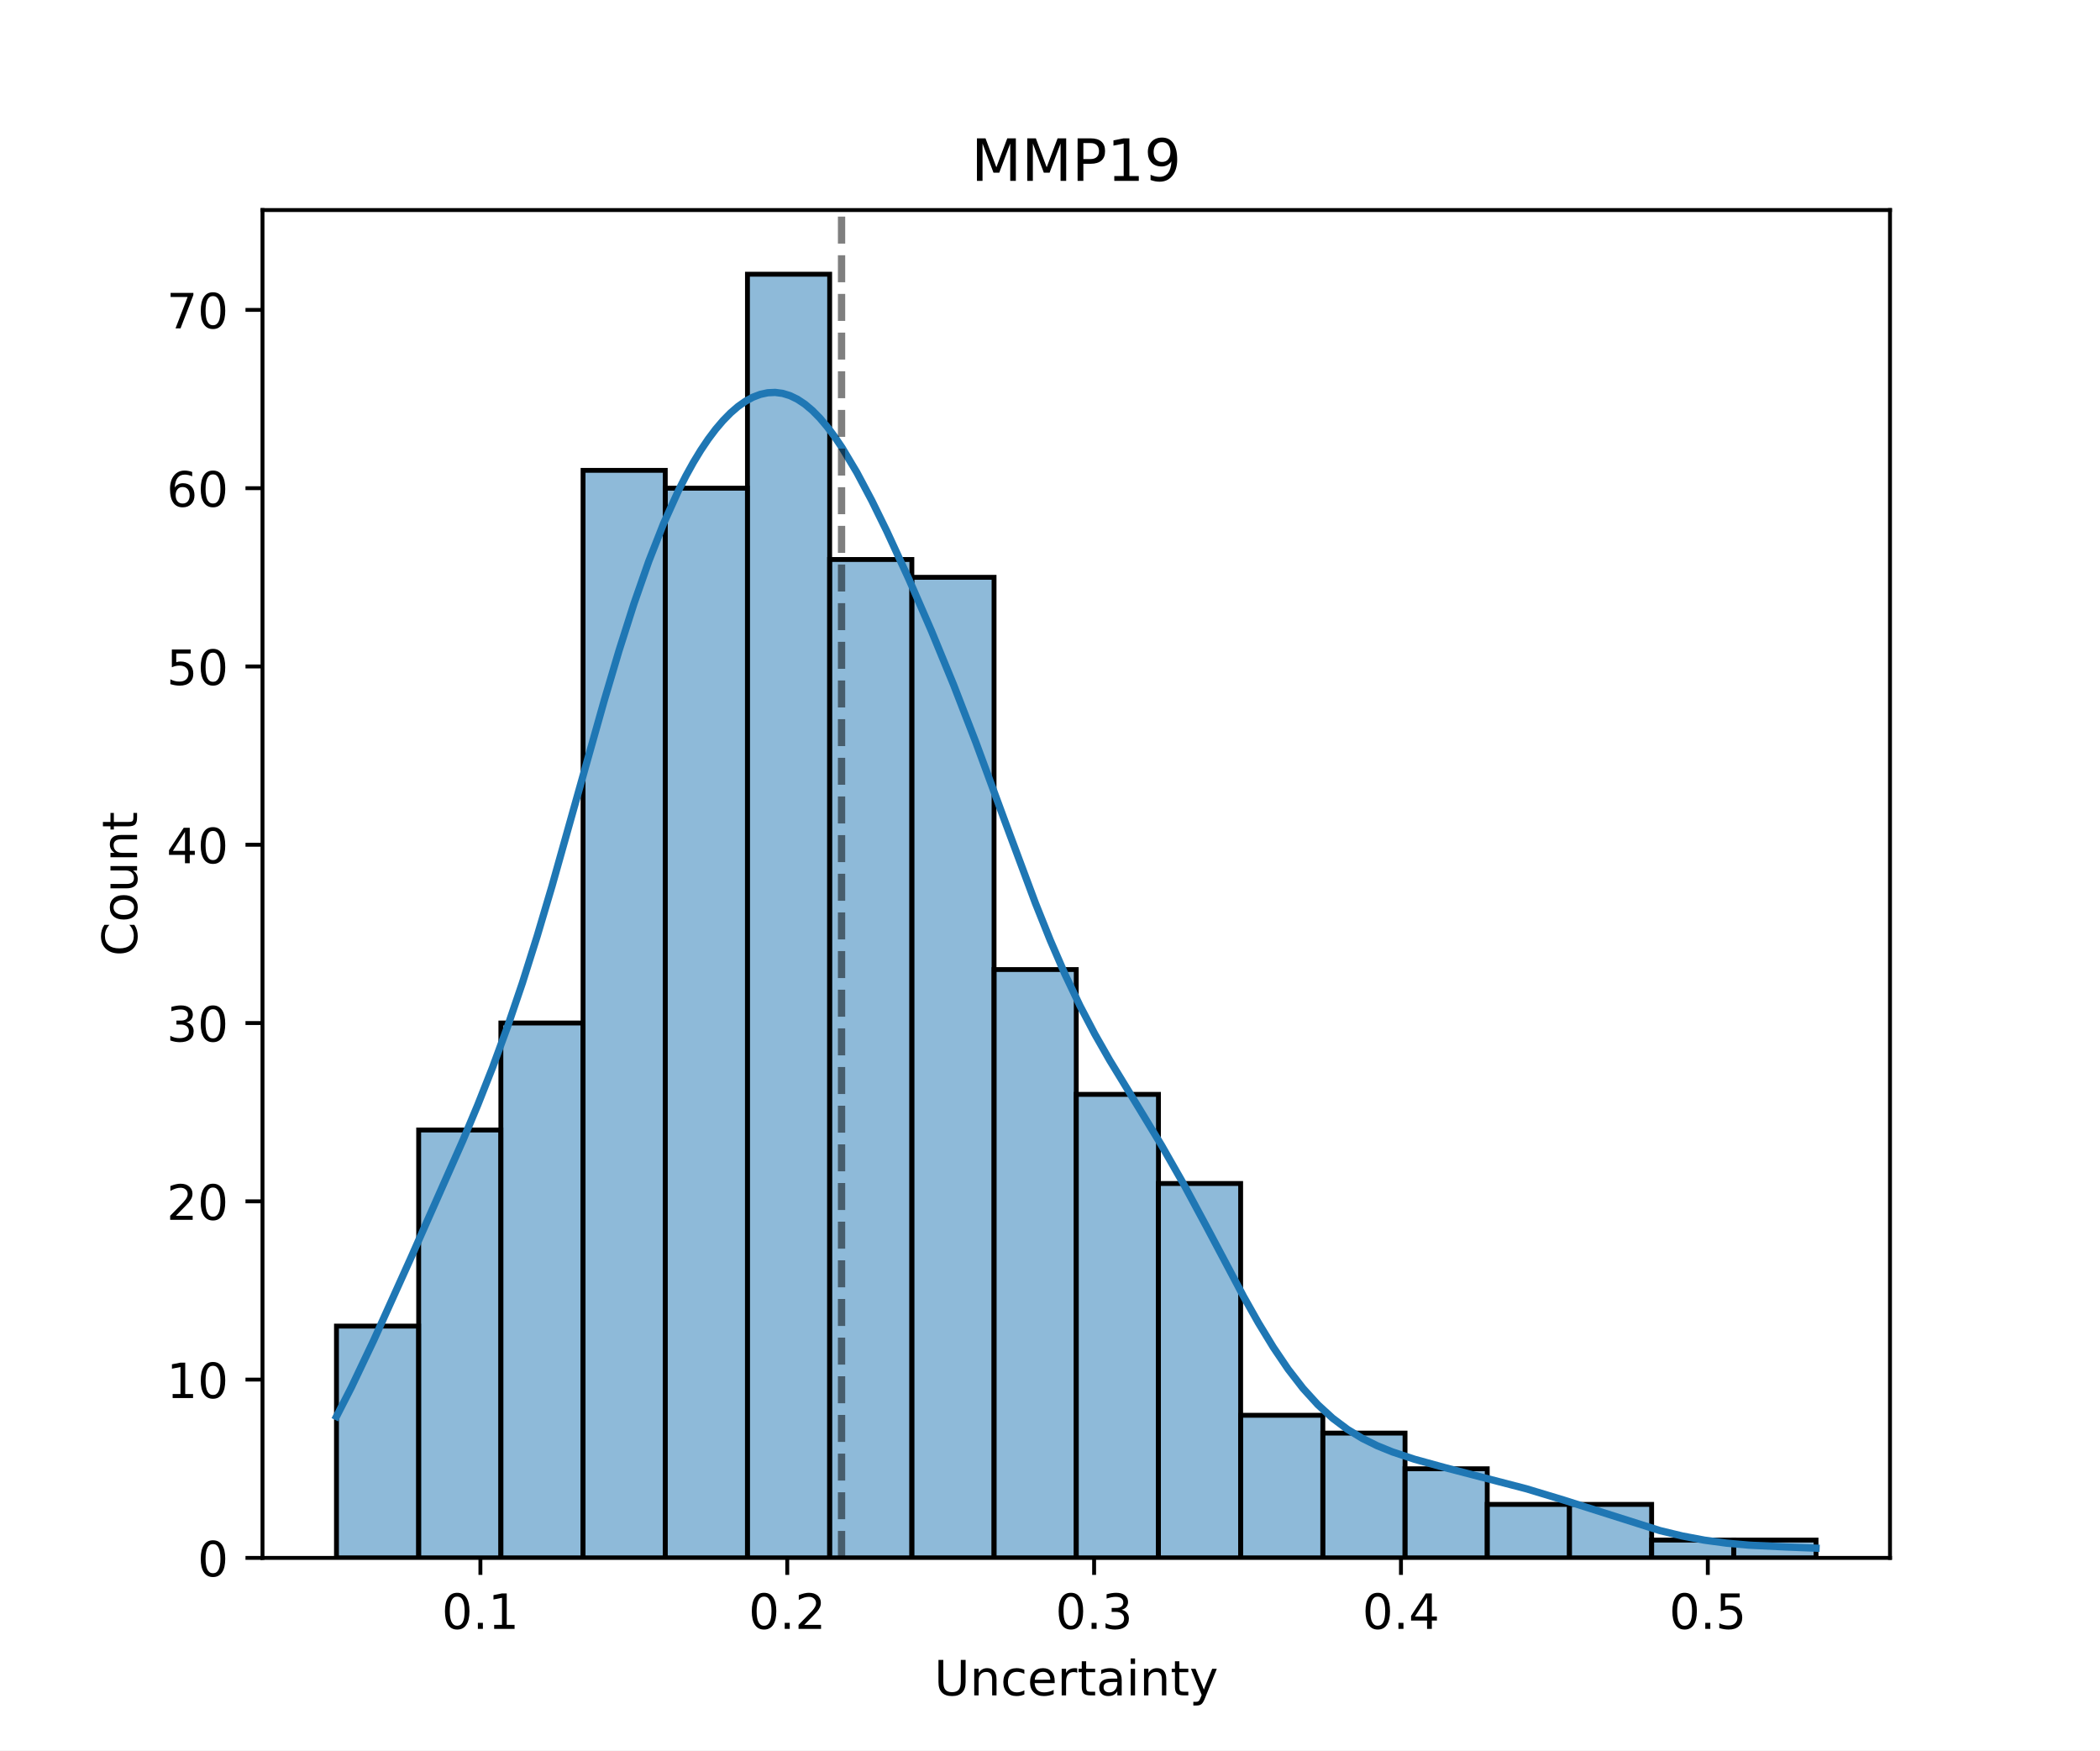
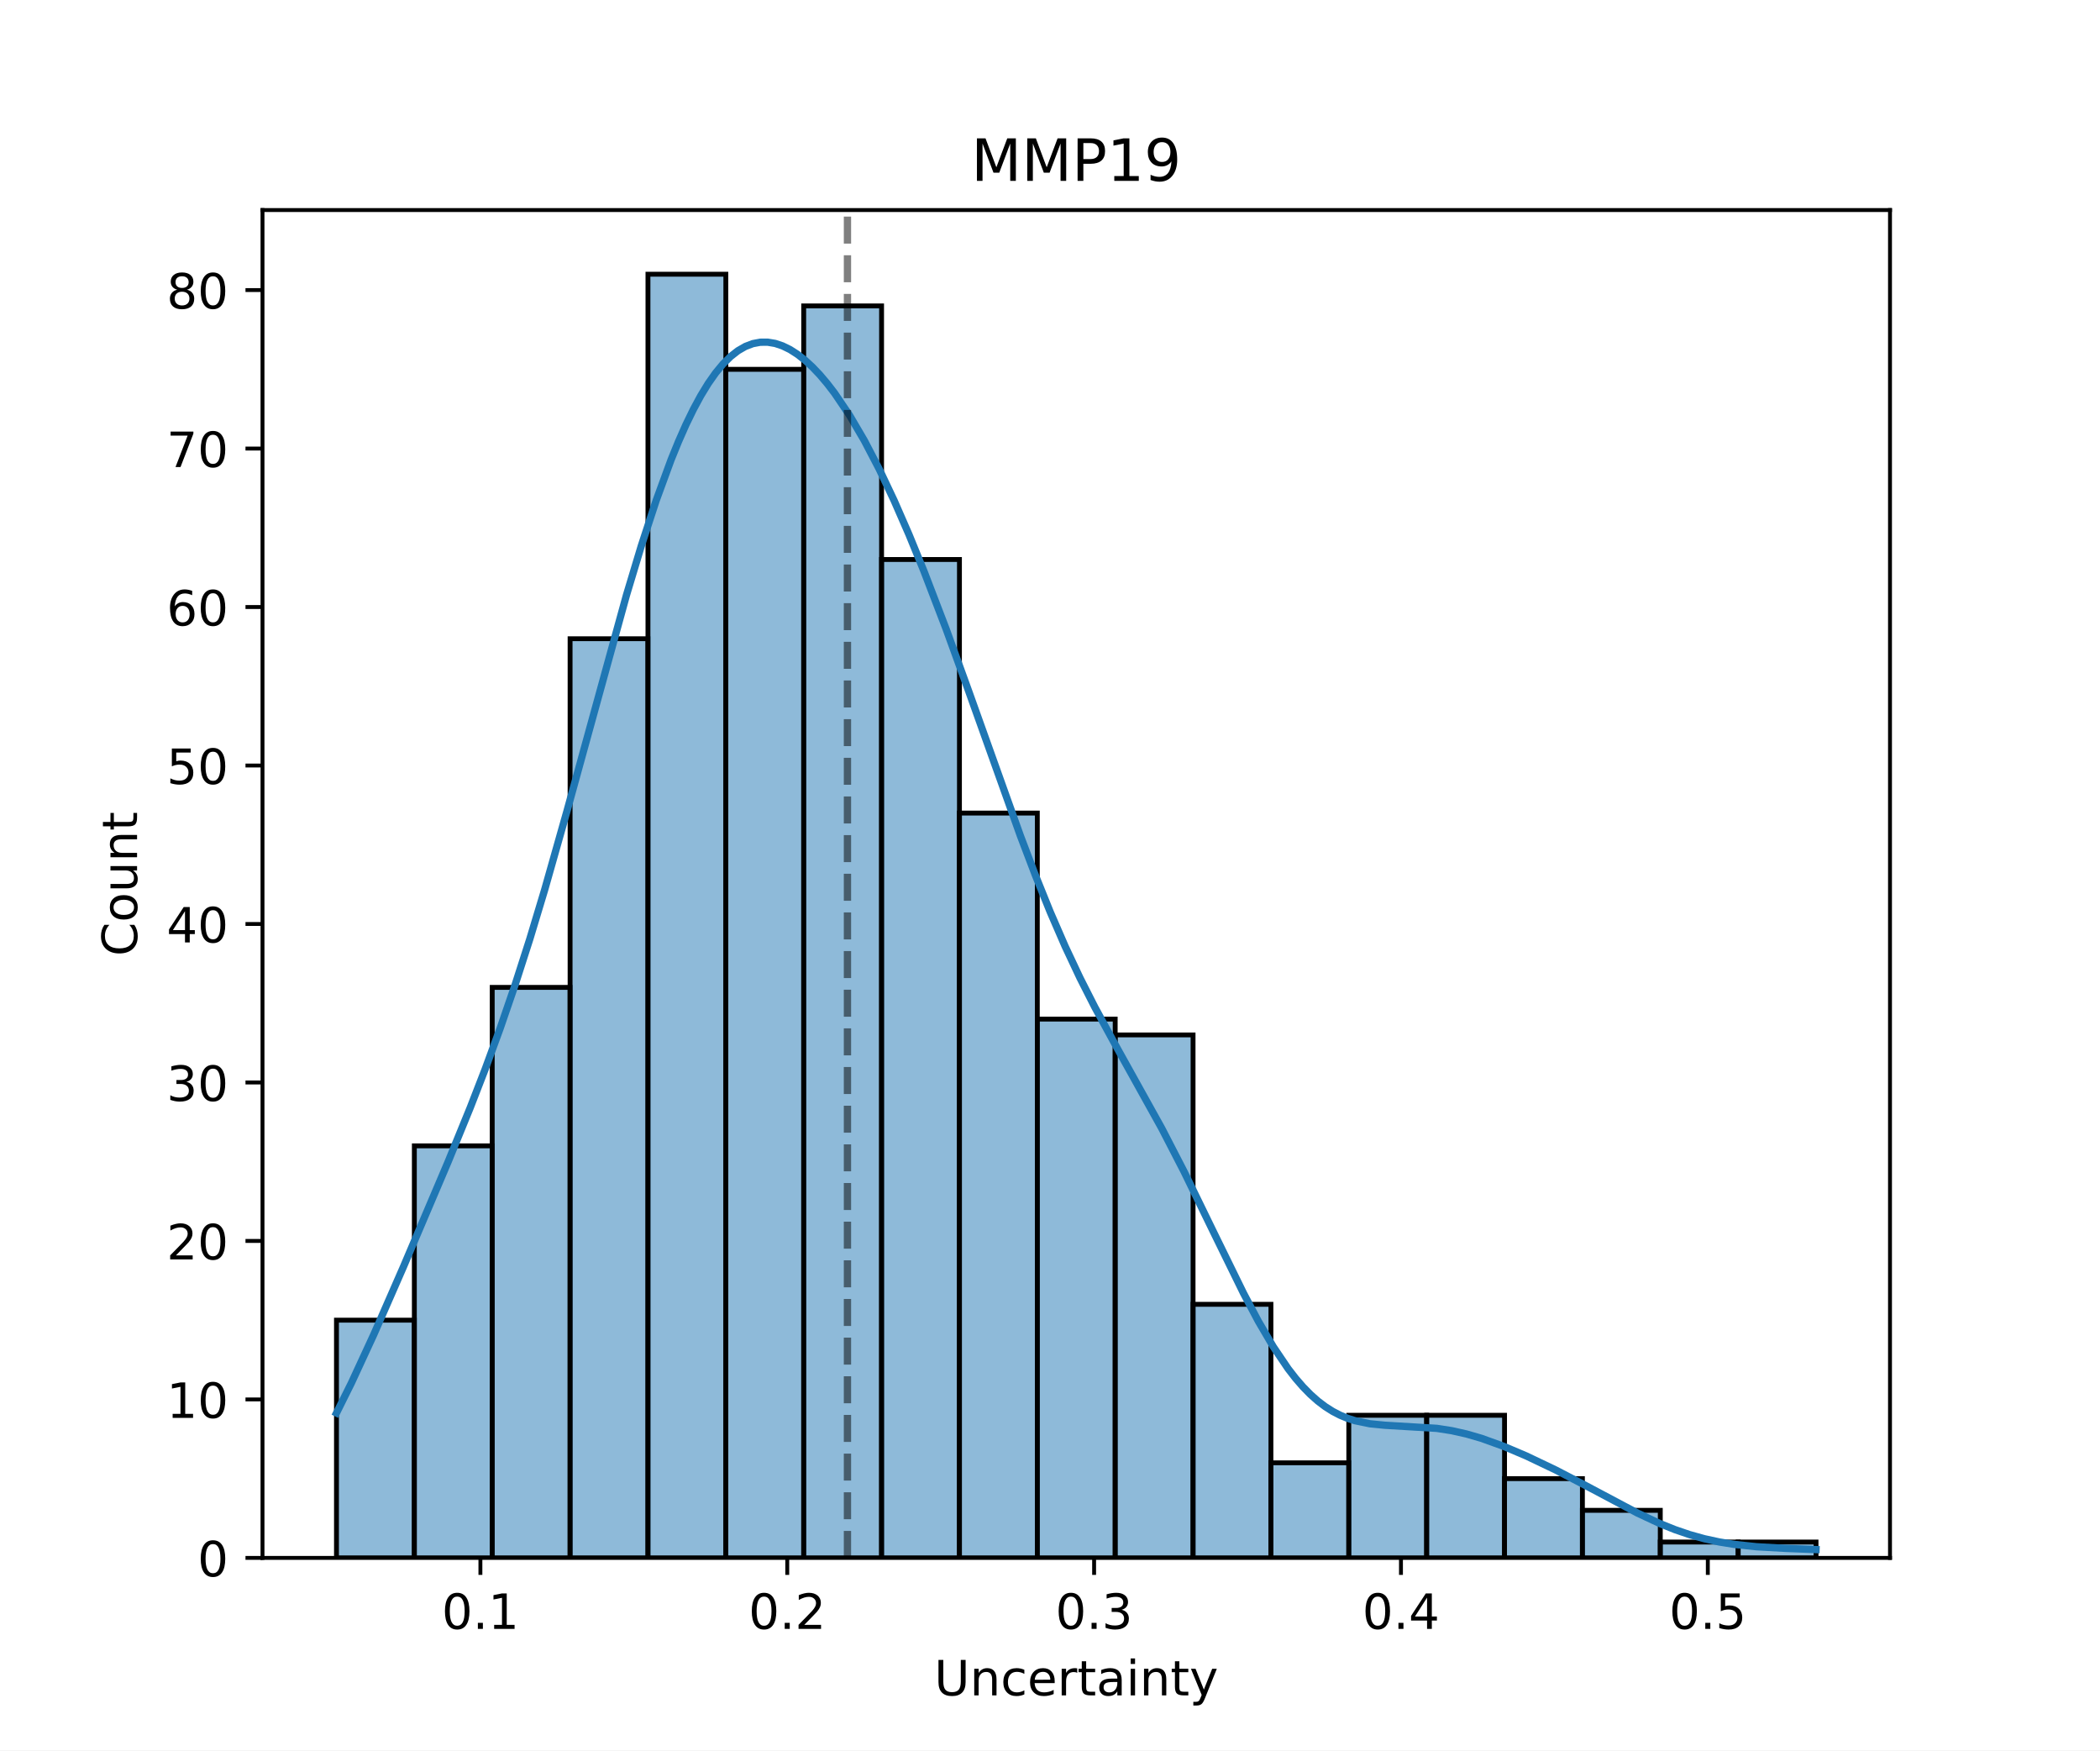
<svg xmlns="http://www.w3.org/2000/svg" xmlns:xlink="http://www.w3.org/1999/xlink" width="432pt" height="360pt" viewBox="0 0 432 360" version="1.1">
  <defs>
    <style type="text/css">*{stroke-linejoin: round; stroke-linecap: butt}</style>
  </defs>
  <g id="figure_1">
    <g id="patch_1">
      <path d="M 0 360  L 432 360  L 432 0  L 0 0  z " style="fill: #ffffff" />
    </g>
    <g id="axes_1">
      <g id="patch_2">
        <path d="M 54 320.4  L 388.8 320.4  L 388.8 43.2  L 54 43.2  z " style="fill: #ffffff" />
      </g>
      <g id="patch_3">
-         <path d="M 69.218 320.4  L 86.127 320.4  L 86.127 272.733  L 69.218 272.733  z " clip-path="url(#peb885d297b)" style="fill: #1f77b4; fill-opacity: 0.5; stroke: #000000; stroke-linejoin: miter" />
+         <path d="M 69.218 320.4  L 85.237 320.4  L 85.237 271.511  L 69.218 271.511  z " clip-path="url(#p1165f36ffb)" style="fill: #1f77b4; fill-opacity: 0.5; stroke: #000000; stroke-linejoin: miter" />
      </g>
      <g id="patch_4">
-         <path d="M 86.127 320.4  L 103.036 320.4  L 103.036 232.4  L 86.127 232.4  z " clip-path="url(#peb885d297b)" style="fill: #1f77b4; fill-opacity: 0.5; stroke: #000000; stroke-linejoin: miter" />
+         <path d="M 85.237 320.4  L 101.256 320.4  L 101.256 235.659  L 85.237 235.659  z " clip-path="url(#p1165f36ffb)" style="fill: #1f77b4; fill-opacity: 0.5; stroke: #000000; stroke-linejoin: miter" />
      </g>
      <g id="patch_5">
-         <path d="M 103.036 320.4  L 119.945 320.4  L 119.945 210.4  L 103.036 210.4  z " clip-path="url(#peb885d297b)" style="fill: #1f77b4; fill-opacity: 0.5; stroke: #000000; stroke-linejoin: miter" />
+         <path d="M 101.256 320.4  L 117.276 320.4  L 117.276 203.067  L 101.256 203.067  z " clip-path="url(#p1165f36ffb)" style="fill: #1f77b4; fill-opacity: 0.5; stroke: #000000; stroke-linejoin: miter" />
      </g>
      <g id="patch_6">
-         <path d="M 119.945 320.4  L 136.855 320.4  L 136.855 96.733  L 119.945 96.733  z " clip-path="url(#peb885d297b)" style="fill: #1f77b4; fill-opacity: 0.5; stroke: #000000; stroke-linejoin: miter" />
+         <path d="M 117.276 320.4  L 133.295 320.4  L 133.295 131.363  L 117.276 131.363  z " clip-path="url(#p1165f36ffb)" style="fill: #1f77b4; fill-opacity: 0.5; stroke: #000000; stroke-linejoin: miter" />
      </g>
      <g id="patch_7">
-         <path d="M 136.855 320.4  L 153.764 320.4  L 153.764 100.4  L 136.855 100.4  z " clip-path="url(#peb885d297b)" style="fill: #1f77b4; fill-opacity: 0.5; stroke: #000000; stroke-linejoin: miter" />
+         <path d="M 133.295 320.4  L 149.314 320.4  L 149.314 56.4  L 133.295 56.4  z " clip-path="url(#p1165f36ffb)" style="fill: #1f77b4; fill-opacity: 0.5; stroke: #000000; stroke-linejoin: miter" />
      </g>
      <g id="patch_8">
-         <path d="M 153.764 320.4  L 170.673 320.4  L 170.673 56.4  L 153.764 56.4  z " clip-path="url(#peb885d297b)" style="fill: #1f77b4; fill-opacity: 0.5; stroke: #000000; stroke-linejoin: miter" />
+         <path d="M 149.314 320.4  L 165.333 320.4  L 165.333 75.956  L 149.314 75.956  z " clip-path="url(#p1165f36ffb)" style="fill: #1f77b4; fill-opacity: 0.5; stroke: #000000; stroke-linejoin: miter" />
      </g>
      <g id="patch_9">
-         <path d="M 170.673 320.4  L 187.582 320.4  L 187.582 115.067  L 170.673 115.067  z " clip-path="url(#peb885d297b)" style="fill: #1f77b4; fill-opacity: 0.5; stroke: #000000; stroke-linejoin: miter" />
+         <path d="M 165.333 320.4  L 181.352 320.4  L 181.352 62.919  L 165.333 62.919  z " clip-path="url(#p1165f36ffb)" style="fill: #1f77b4; fill-opacity: 0.5; stroke: #000000; stroke-linejoin: miter" />
      </g>
      <g id="patch_10">
-         <path d="M 187.582 320.4  L 204.491 320.4  L 204.491 118.733  L 187.582 118.733  z " clip-path="url(#peb885d297b)" style="fill: #1f77b4; fill-opacity: 0.5; stroke: #000000; stroke-linejoin: miter" />
+         <path d="M 181.352 320.4  L 197.371 320.4  L 197.371 115.067  L 181.352 115.067  z " clip-path="url(#p1165f36ffb)" style="fill: #1f77b4; fill-opacity: 0.5; stroke: #000000; stroke-linejoin: miter" />
      </g>
      <g id="patch_11">
-         <path d="M 204.491 320.4  L 221.4 320.4  L 221.4 199.4  L 204.491 199.4  z " clip-path="url(#peb885d297b)" style="fill: #1f77b4; fill-opacity: 0.5; stroke: #000000; stroke-linejoin: miter" />
+         <path d="M 197.371 320.4  L 213.39 320.4  L 213.39 167.215  L 197.371 167.215  z " clip-path="url(#p1165f36ffb)" style="fill: #1f77b4; fill-opacity: 0.5; stroke: #000000; stroke-linejoin: miter" />
      </g>
      <g id="patch_12">
-         <path d="M 221.4 320.4  L 238.309 320.4  L 238.309 225.067  L 221.4 225.067  z " clip-path="url(#peb885d297b)" style="fill: #1f77b4; fill-opacity: 0.5; stroke: #000000; stroke-linejoin: miter" />
+         <path d="M 213.39 320.4  L 229.41 320.4  L 229.41 209.585  L 213.39 209.585  z " clip-path="url(#p1165f36ffb)" style="fill: #1f77b4; fill-opacity: 0.5; stroke: #000000; stroke-linejoin: miter" />
      </g>
      <g id="patch_13">
-         <path d="M 238.309 320.4  L 255.218 320.4  L 255.218 243.4  L 238.309 243.4  z " clip-path="url(#peb885d297b)" style="fill: #1f77b4; fill-opacity: 0.5; stroke: #000000; stroke-linejoin: miter" />
+         <path d="M 229.41 320.4  L 245.429 320.4  L 245.429 212.844  L 229.41 212.844  z " clip-path="url(#p1165f36ffb)" style="fill: #1f77b4; fill-opacity: 0.5; stroke: #000000; stroke-linejoin: miter" />
      </g>
      <g id="patch_14">
-         <path d="M 255.218 320.4  L 272.127 320.4  L 272.127 291.067  L 255.218 291.067  z " clip-path="url(#peb885d297b)" style="fill: #1f77b4; fill-opacity: 0.5; stroke: #000000; stroke-linejoin: miter" />
+         <path d="M 245.429 320.4  L 261.448 320.4  L 261.448 268.252  L 245.429 268.252  z " clip-path="url(#p1165f36ffb)" style="fill: #1f77b4; fill-opacity: 0.5; stroke: #000000; stroke-linejoin: miter" />
      </g>
      <g id="patch_15">
-         <path d="M 272.127 320.4  L 289.036 320.4  L 289.036 294.733  L 272.127 294.733  z " clip-path="url(#peb885d297b)" style="fill: #1f77b4; fill-opacity: 0.5; stroke: #000000; stroke-linejoin: miter" />
+         <path d="M 261.448 320.4  L 277.467 320.4  L 277.467 300.844  L 261.448 300.844  z " clip-path="url(#p1165f36ffb)" style="fill: #1f77b4; fill-opacity: 0.5; stroke: #000000; stroke-linejoin: miter" />
      </g>
      <g id="patch_16">
-         <path d="M 289.036 320.4  L 305.945 320.4  L 305.945 302.067  L 289.036 302.067  z " clip-path="url(#peb885d297b)" style="fill: #1f77b4; fill-opacity: 0.5; stroke: #000000; stroke-linejoin: miter" />
+         <path d="M 277.467 320.4  L 293.486 320.4  L 293.486 291.067  L 277.467 291.067  z " clip-path="url(#p1165f36ffb)" style="fill: #1f77b4; fill-opacity: 0.5; stroke: #000000; stroke-linejoin: miter" />
      </g>
      <g id="patch_17">
-         <path d="M 305.945 320.4  L 322.855 320.4  L 322.855 309.4  L 305.945 309.4  z " clip-path="url(#peb885d297b)" style="fill: #1f77b4; fill-opacity: 0.5; stroke: #000000; stroke-linejoin: miter" />
+         <path d="M 293.486 320.4  L 309.505 320.4  L 309.505 291.067  L 293.486 291.067  z " clip-path="url(#p1165f36ffb)" style="fill: #1f77b4; fill-opacity: 0.5; stroke: #000000; stroke-linejoin: miter" />
      </g>
      <g id="patch_18">
-         <path d="M 322.855 320.4  L 339.764 320.4  L 339.764 309.4  L 322.855 309.4  z " clip-path="url(#peb885d297b)" style="fill: #1f77b4; fill-opacity: 0.5; stroke: #000000; stroke-linejoin: miter" />
+         <path d="M 309.505 320.4  L 325.524 320.4  L 325.524 304.104  L 309.505 304.104  z " clip-path="url(#p1165f36ffb)" style="fill: #1f77b4; fill-opacity: 0.5; stroke: #000000; stroke-linejoin: miter" />
      </g>
      <g id="patch_19">
-         <path d="M 339.764 320.4  L 356.673 320.4  L 356.673 316.733  L 339.764 316.733  z " clip-path="url(#peb885d297b)" style="fill: #1f77b4; fill-opacity: 0.5; stroke: #000000; stroke-linejoin: miter" />
+         <path d="M 325.524 320.4  L 341.544 320.4  L 341.544 310.622  L 325.524 310.622  z " clip-path="url(#p1165f36ffb)" style="fill: #1f77b4; fill-opacity: 0.5; stroke: #000000; stroke-linejoin: miter" />
      </g>
      <g id="patch_20">
-         <path d="M 356.673 320.4  L 373.582 320.4  L 373.582 316.733  L 356.673 316.733  z " clip-path="url(#peb885d297b)" style="fill: #1f77b4; fill-opacity: 0.5; stroke: #000000; stroke-linejoin: miter" />
+         <path d="M 341.544 320.4  L 357.563 320.4  L 357.563 317.141  L 341.544 317.141  z " clip-path="url(#p1165f36ffb)" style="fill: #1f77b4; fill-opacity: 0.5; stroke: #000000; stroke-linejoin: miter" />
+       </g>
+       <g id="patch_21">
+         <path d="M 357.563 320.4  L 373.582 320.4  L 373.582 317.141  L 357.563 317.141  z " clip-path="url(#p1165f36ffb)" style="fill: #1f77b4; fill-opacity: 0.5; stroke: #000000; stroke-linejoin: miter" />
      </g>
      <g id="matplotlib.axis_1">
        <g id="xtick_1">
          <g id="line2d_1">
            <defs>
-               <path id="m1351486e4d" d="M 0 0  L 0 3.5  " style="stroke: #000000; stroke-width: 0.8" />
+               <path id="mcc635adf6c" d="M 0 0  L 0 3.5  " style="stroke: #000000; stroke-width: 0.8" />
            </defs>
            <g>
-               <use xlink:href="#m1351486e4d" x="98.826" y="320.4" style="stroke: #000000; stroke-width: 0.8" />
+               <use xlink:href="#mcc635adf6c" x="98.826" y="320.4" style="stroke: #000000; stroke-width: 0.8" />
            </g>
          </g>
          <g id="text_1">
            <g transform="translate(90.87429 334.9984) scale(0.1 -0.1)">
              <defs>
                <path id="DejaVuSans-30" d="M 2034 4250  Q 1547 4250 1301 3770  Q 1056 3291 1056 2328  Q 1056 1369 1301 889  Q 1547 409 2034 409  Q 2525 409 2770 889  Q 3016 1369 3016 2328  Q 3016 3291 2770 3770  Q 2525 4250 2034 4250  z M 2034 4750  Q 2819 4750 3233 4129  Q 3647 3509 3647 2328  Q 3647 1150 3233 529  Q 2819 -91 2034 -91  Q 1250 -91 836 529  Q 422 1150 422 2328  Q 422 3509 836 4129  Q 1250 4750 2034 4750  z " transform="scale(0.015625)" />
                <path id="DejaVuSans-2e" d="M 684 794  L 1344 794  L 1344 0  L 684 0  L 684 794  z " transform="scale(0.015625)" />
                <path id="DejaVuSans-31" d="M 794 531  L 1825 531  L 1825 4091  L 703 3866  L 703 4441  L 1819 4666  L 2450 4666  L 2450 531  L 3481 531  L 3481 0  L 794 0  L 794 531  z " transform="scale(0.015625)" />
              </defs>
              <use xlink:href="#DejaVuSans-30" />
              <use xlink:href="#DejaVuSans-2e" transform="translate(63.62305 0)" />
              <use xlink:href="#DejaVuSans-31" transform="translate(95.41016 0)" />
            </g>
          </g>
        </g>
        <g id="xtick_2">
          <g id="line2d_2">
            <g>
-               <use xlink:href="#m1351486e4d" x="161.95" y="320.4" style="stroke: #000000; stroke-width: 0.8" />
+               <use xlink:href="#mcc635adf6c" x="161.95" y="320.4" style="stroke: #000000; stroke-width: 0.8" />
            </g>
          </g>
          <g id="text_2">
            <g transform="translate(153.9985 334.9984) scale(0.1 -0.1)">
              <defs>
                <path id="DejaVuSans-32" d="M 1228 531  L 3431 531  L 3431 0  L 469 0  L 469 531  Q 828 903 1448 1529  Q 2069 2156 2228 2338  Q 2531 2678 2651 2914  Q 2772 3150 2772 3378  Q 2772 3750 2511 3984  Q 2250 4219 1831 4219  Q 1534 4219 1204 4116  Q 875 4013 500 3803  L 500 4441  Q 881 4594 1212 4672  Q 1544 4750 1819 4750  Q 2544 4750 2975 4387  Q 3406 4025 3406 3419  Q 3406 3131 3298 2873  Q 3191 2616 2906 2266  Q 2828 2175 2409 1742  Q 1991 1309 1228 531  z " transform="scale(0.015625)" />
              </defs>
              <use xlink:href="#DejaVuSans-30" />
              <use xlink:href="#DejaVuSans-2e" transform="translate(63.62305 0)" />
              <use xlink:href="#DejaVuSans-32" transform="translate(95.41016 0)" />
            </g>
          </g>
        </g>
        <g id="xtick_3">
          <g id="line2d_3">
            <g>
-               <use xlink:href="#m1351486e4d" x="225.074" y="320.4" style="stroke: #000000; stroke-width: 0.8" />
+               <use xlink:href="#mcc635adf6c" x="225.074" y="320.4" style="stroke: #000000; stroke-width: 0.8" />
            </g>
          </g>
          <g id="text_3">
            <g transform="translate(217.1227 334.9984) scale(0.1 -0.1)">
              <defs>
                <path id="DejaVuSans-33" d="M 2597 2516  Q 3050 2419 3304 2112  Q 3559 1806 3559 1356  Q 3559 666 3084 287  Q 2609 -91 1734 -91  Q 1441 -91 1130 -33  Q 819 25 488 141  L 488 750  Q 750 597 1062 519  Q 1375 441 1716 441  Q 2309 441 2620 675  Q 2931 909 2931 1356  Q 2931 1769 2642 2001  Q 2353 2234 1838 2234  L 1294 2234  L 1294 2753  L 1863 2753  Q 2328 2753 2575 2939  Q 2822 3125 2822 3475  Q 2822 3834 2567 4026  Q 2313 4219 1838 4219  Q 1578 4219 1281 4162  Q 984 4106 628 3988  L 628 4550  Q 988 4650 1302 4700  Q 1616 4750 1894 4750  Q 2613 4750 3031 4423  Q 3450 4097 3450 3541  Q 3450 3153 3228 2886  Q 3006 2619 2597 2516  z " transform="scale(0.015625)" />
              </defs>
              <use xlink:href="#DejaVuSans-30" />
              <use xlink:href="#DejaVuSans-2e" transform="translate(63.62305 0)" />
              <use xlink:href="#DejaVuSans-33" transform="translate(95.41016 0)" />
            </g>
          </g>
        </g>
        <g id="xtick_4">
          <g id="line2d_4">
            <g>
-               <use xlink:href="#m1351486e4d" x="288.198" y="320.4" style="stroke: #000000; stroke-width: 0.8" />
+               <use xlink:href="#mcc635adf6c" x="288.198" y="320.4" style="stroke: #000000; stroke-width: 0.8" />
            </g>
          </g>
          <g id="text_4">
            <g transform="translate(280.2469 334.9984) scale(0.1 -0.1)">
              <defs>
                <path id="DejaVuSans-34" d="M 2419 4116  L 825 1625  L 2419 1625  L 2419 4116  z M 2253 4666  L 3047 4666  L 3047 1625  L 3713 1625  L 3713 1100  L 3047 1100  L 3047 0  L 2419 0  L 2419 1100  L 313 1100  L 313 1709  L 2253 4666  z " transform="scale(0.015625)" />
              </defs>
              <use xlink:href="#DejaVuSans-30" />
              <use xlink:href="#DejaVuSans-2e" transform="translate(63.62305 0)" />
              <use xlink:href="#DejaVuSans-34" transform="translate(95.41016 0)" />
            </g>
          </g>
        </g>
        <g id="xtick_5">
          <g id="line2d_5">
            <g>
-               <use xlink:href="#m1351486e4d" x="351.323" y="320.4" style="stroke: #000000; stroke-width: 0.8" />
+               <use xlink:href="#mcc635adf6c" x="351.323" y="320.4" style="stroke: #000000; stroke-width: 0.8" />
            </g>
          </g>
          <g id="text_5">
            <g transform="translate(343.3711 334.9984) scale(0.1 -0.1)">
              <defs>
                <path id="DejaVuSans-35" d="M 691 4666  L 3169 4666  L 3169 4134  L 1269 4134  L 1269 2991  Q 1406 3038 1543 3061  Q 1681 3084 1819 3084  Q 2600 3084 3056 2656  Q 3513 2228 3513 1497  Q 3513 744 3044 326  Q 2575 -91 1722 -91  Q 1428 -91 1123 -41  Q 819 9 494 109  L 494 744  Q 775 591 1075 516  Q 1375 441 1709 441  Q 2250 441 2565 725  Q 2881 1009 2881 1497  Q 2881 1984 2565 2268  Q 2250 2553 1709 2553  Q 1456 2553 1204 2497  Q 953 2441 691 2322  L 691 4666  z " transform="scale(0.015625)" />
              </defs>
              <use xlink:href="#DejaVuSans-30" />
              <use xlink:href="#DejaVuSans-2e" transform="translate(63.62305 0)" />
              <use xlink:href="#DejaVuSans-35" transform="translate(95.41016 0)" />
            </g>
          </g>
        </g>
        <g id="text_6">
          <g transform="translate(192.1891 348.6766) scale(0.1 -0.1)">
            <defs>
              <path id="DejaVuSans-55" d="M 556 4666  L 1191 4666  L 1191 1831  Q 1191 1081 1462 751  Q 1734 422 2344 422  Q 2950 422 3222 751  Q 3494 1081 3494 1831  L 3494 4666  L 4128 4666  L 4128 1753  Q 4128 841 3676 375  Q 3225 -91 2344 -91  Q 1459 -91 1007 375  Q 556 841 556 1753  L 556 4666  z " transform="scale(0.015625)" />
              <path id="DejaVuSans-6e" d="M 3513 2113  L 3513 0  L 2938 0  L 2938 2094  Q 2938 2591 2744 2837  Q 2550 3084 2163 3084  Q 1697 3084 1428 2787  Q 1159 2491 1159 1978  L 1159 0  L 581 0  L 581 3500  L 1159 3500  L 1159 2956  Q 1366 3272 1645 3428  Q 1925 3584 2291 3584  Q 2894 3584 3203 3211  Q 3513 2838 3513 2113  z " transform="scale(0.015625)" />
              <path id="DejaVuSans-63" d="M 3122 3366  L 3122 2828  Q 2878 2963 2633 3030  Q 2388 3097 2138 3097  Q 1578 3097 1268 2742  Q 959 2388 959 1747  Q 959 1106 1268 751  Q 1578 397 2138 397  Q 2388 397 2633 464  Q 2878 531 3122 666  L 3122 134  Q 2881 22 2623 -34  Q 2366 -91 2075 -91  Q 1284 -91 818 406  Q 353 903 353 1747  Q 353 2603 823 3093  Q 1294 3584 2113 3584  Q 2378 3584 2631 3529  Q 2884 3475 3122 3366  z " transform="scale(0.015625)" />
              <path id="DejaVuSans-65" d="M 3597 1894  L 3597 1613  L 953 1613  Q 991 1019 1311 708  Q 1631 397 2203 397  Q 2534 397 2845 478  Q 3156 559 3463 722  L 3463 178  Q 3153 47 2828 -22  Q 2503 -91 2169 -91  Q 1331 -91 842 396  Q 353 884 353 1716  Q 353 2575 817 3079  Q 1281 3584 2069 3584  Q 2775 3584 3186 3129  Q 3597 2675 3597 1894  z M 3022 2063  Q 3016 2534 2758 2815  Q 2500 3097 2075 3097  Q 1594 3097 1305 2825  Q 1016 2553 972 2059  L 3022 2063  z " transform="scale(0.015625)" />
              <path id="DejaVuSans-72" d="M 2631 2963  Q 2534 3019 2420 3045  Q 2306 3072 2169 3072  Q 1681 3072 1420 2755  Q 1159 2438 1159 1844  L 1159 0  L 581 0  L 581 3500  L 1159 3500  L 1159 2956  Q 1341 3275 1631 3429  Q 1922 3584 2338 3584  Q 2397 3584 2469 3576  Q 2541 3569 2628 3553  L 2631 2963  z " transform="scale(0.015625)" />
              <path id="DejaVuSans-74" d="M 1172 4494  L 1172 3500  L 2356 3500  L 2356 3053  L 1172 3053  L 1172 1153  Q 1172 725 1289 603  Q 1406 481 1766 481  L 2356 481  L 2356 0  L 1766 0  Q 1100 0 847 248  Q 594 497 594 1153  L 594 3053  L 172 3053  L 172 3500  L 594 3500  L 594 4494  L 1172 4494  z " transform="scale(0.015625)" />
              <path id="DejaVuSans-61" d="M 2194 1759  Q 1497 1759 1228 1600  Q 959 1441 959 1056  Q 959 750 1161 570  Q 1363 391 1709 391  Q 2188 391 2477 730  Q 2766 1069 2766 1631  L 2766 1759  L 2194 1759  z M 3341 1997  L 3341 0  L 2766 0  L 2766 531  Q 2569 213 2275 61  Q 1981 -91 1556 -91  Q 1019 -91 701 211  Q 384 513 384 1019  Q 384 1609 779 1909  Q 1175 2209 1959 2209  L 2766 2209  L 2766 2266  Q 2766 2663 2505 2880  Q 2244 3097 1772 3097  Q 1472 3097 1187 3025  Q 903 2953 641 2809  L 641 3341  Q 956 3463 1253 3523  Q 1550 3584 1831 3584  Q 2591 3584 2966 3190  Q 3341 2797 3341 1997  z " transform="scale(0.015625)" />
              <path id="DejaVuSans-69" d="M 603 3500  L 1178 3500  L 1178 0  L 603 0  L 603 3500  z M 603 4863  L 1178 4863  L 1178 4134  L 603 4134  L 603 4863  z " transform="scale(0.015625)" />
              <path id="DejaVuSans-79" d="M 2059 -325  Q 1816 -950 1584 -1140  Q 1353 -1331 966 -1331  L 506 -1331  L 506 -850  L 844 -850  Q 1081 -850 1212 -737  Q 1344 -625 1503 -206  L 1606 56  L 191 3500  L 800 3500  L 1894 763  L 2988 3500  L 3597 3500  L 2059 -325  z " transform="scale(0.015625)" />
            </defs>
            <use xlink:href="#DejaVuSans-55" />
            <use xlink:href="#DejaVuSans-6e" transform="translate(73.19336 0)" />
            <use xlink:href="#DejaVuSans-63" transform="translate(136.5723 0)" />
            <use xlink:href="#DejaVuSans-65" transform="translate(191.5527 0)" />
            <use xlink:href="#DejaVuSans-72" transform="translate(253.0762 0)" />
            <use xlink:href="#DejaVuSans-74" transform="translate(294.1895 0)" />
            <use xlink:href="#DejaVuSans-61" transform="translate(333.3984 0)" />
            <use xlink:href="#DejaVuSans-69" transform="translate(394.6777 0)" />
            <use xlink:href="#DejaVuSans-6e" transform="translate(422.4609 0)" />
            <use xlink:href="#DejaVuSans-74" transform="translate(485.8398 0)" />
            <use xlink:href="#DejaVuSans-79" transform="translate(525.0488 0)" />
          </g>
        </g>
      </g>
      <g id="matplotlib.axis_2">
        <g id="ytick_1">
          <g id="line2d_6">
            <defs>
-               <path id="m98f559508a" d="M 0 0  L -3.5 0  " style="stroke: #000000; stroke-width: 0.8" />
+               <path id="m0412a97e65" d="M 0 0  L -3.5 0  " style="stroke: #000000; stroke-width: 0.8" />
            </defs>
            <g>
-               <use xlink:href="#m98f559508a" x="54" y="320.4" style="stroke: #000000; stroke-width: 0.8" />
+               <use xlink:href="#m0412a97e65" x="54" y="320.4" style="stroke: #000000; stroke-width: 0.8" />
            </g>
          </g>
          <g id="text_7">
            <g transform="translate(40.6375 324.1992) scale(0.1 -0.1)">
              <use xlink:href="#DejaVuSans-30" />
            </g>
          </g>
        </g>
        <g id="ytick_2">
          <g id="line2d_7">
            <g>
-               <use xlink:href="#m98f559508a" x="54" y="283.733" style="stroke: #000000; stroke-width: 0.8" />
+               <use xlink:href="#m0412a97e65" x="54" y="287.807" style="stroke: #000000; stroke-width: 0.8" />
            </g>
          </g>
          <g id="text_8">
-             <g transform="translate(34.275 287.5326) scale(0.1 -0.1)">
+             <g transform="translate(34.275 291.6066) scale(0.1 -0.1)">
              <use xlink:href="#DejaVuSans-31" />
              <use xlink:href="#DejaVuSans-30" transform="translate(63.62305 0)" />
            </g>
          </g>
        </g>
        <g id="ytick_3">
          <g id="line2d_8">
            <g>
-               <use xlink:href="#m98f559508a" x="54" y="247.067" style="stroke: #000000; stroke-width: 0.8" />
+               <use xlink:href="#m0412a97e65" x="54" y="255.215" style="stroke: #000000; stroke-width: 0.8" />
            </g>
          </g>
          <g id="text_9">
-             <g transform="translate(34.275 250.8659) scale(0.1 -0.1)">
+             <g transform="translate(34.275 259.014) scale(0.1 -0.1)">
              <use xlink:href="#DejaVuSans-32" />
              <use xlink:href="#DejaVuSans-30" transform="translate(63.62305 0)" />
            </g>
          </g>
        </g>
        <g id="ytick_4">
          <g id="line2d_9">
            <g>
-               <use xlink:href="#m98f559508a" x="54" y="210.4" style="stroke: #000000; stroke-width: 0.8" />
+               <use xlink:href="#m0412a97e65" x="54" y="222.622" style="stroke: #000000; stroke-width: 0.8" />
            </g>
          </g>
          <g id="text_10">
-             <g transform="translate(34.275 214.1992) scale(0.1 -0.1)">
+             <g transform="translate(34.275 226.4214) scale(0.1 -0.1)">
              <use xlink:href="#DejaVuSans-33" />
              <use xlink:href="#DejaVuSans-30" transform="translate(63.62305 0)" />
            </g>
          </g>
        </g>
        <g id="ytick_5">
          <g id="line2d_10">
            <g>
-               <use xlink:href="#m98f559508a" x="54" y="173.733" style="stroke: #000000; stroke-width: 0.8" />
+               <use xlink:href="#m0412a97e65" x="54" y="190.03" style="stroke: #000000; stroke-width: 0.8" />
            </g>
          </g>
          <g id="text_11">
-             <g transform="translate(34.275 177.5326) scale(0.1 -0.1)">
+             <g transform="translate(34.275 193.8288) scale(0.1 -0.1)">
              <use xlink:href="#DejaVuSans-34" />
              <use xlink:href="#DejaVuSans-30" transform="translate(63.62305 0)" />
            </g>
          </g>
        </g>
        <g id="ytick_6">
          <g id="line2d_11">
            <g>
-               <use xlink:href="#m98f559508a" x="54" y="137.067" style="stroke: #000000; stroke-width: 0.8" />
+               <use xlink:href="#m0412a97e65" x="54" y="157.437" style="stroke: #000000; stroke-width: 0.8" />
            </g>
          </g>
          <g id="text_12">
-             <g transform="translate(34.275 140.8659) scale(0.1 -0.1)">
+             <g transform="translate(34.275 161.2363) scale(0.1 -0.1)">
              <use xlink:href="#DejaVuSans-35" />
              <use xlink:href="#DejaVuSans-30" transform="translate(63.62305 0)" />
            </g>
          </g>
        </g>
        <g id="ytick_7">
          <g id="line2d_12">
            <g>
-               <use xlink:href="#m98f559508a" x="54" y="100.4" style="stroke: #000000; stroke-width: 0.8" />
+               <use xlink:href="#m0412a97e65" x="54" y="124.844" style="stroke: #000000; stroke-width: 0.8" />
            </g>
          </g>
          <g id="text_13">
-             <g transform="translate(34.275 104.1992) scale(0.1 -0.1)">
+             <g transform="translate(34.275 128.6437) scale(0.1 -0.1)">
              <defs>
                <path id="DejaVuSans-36" d="M 2113 2584  Q 1688 2584 1439 2293  Q 1191 2003 1191 1497  Q 1191 994 1439 701  Q 1688 409 2113 409  Q 2538 409 2786 701  Q 3034 994 3034 1497  Q 3034 2003 2786 2293  Q 2538 2584 2113 2584  z M 3366 4563  L 3366 3988  Q 3128 4100 2886 4159  Q 2644 4219 2406 4219  Q 1781 4219 1451 3797  Q 1122 3375 1075 2522  Q 1259 2794 1537 2939  Q 1816 3084 2150 3084  Q 2853 3084 3261 2657  Q 3669 2231 3669 1497  Q 3669 778 3244 343  Q 2819 -91 2113 -91  Q 1303 -91 875 529  Q 447 1150 447 2328  Q 447 3434 972 4092  Q 1497 4750 2381 4750  Q 2619 4750 2861 4703  Q 3103 4656 3366 4563  z " transform="scale(0.015625)" />
              </defs>
              <use xlink:href="#DejaVuSans-36" />
              <use xlink:href="#DejaVuSans-30" transform="translate(63.62305 0)" />
            </g>
          </g>
        </g>
        <g id="ytick_8">
          <g id="line2d_13">
            <g>
-               <use xlink:href="#m98f559508a" x="54" y="63.733" style="stroke: #000000; stroke-width: 0.8" />
+               <use xlink:href="#m0412a97e65" x="54" y="92.252" style="stroke: #000000; stroke-width: 0.8" />
            </g>
          </g>
          <g id="text_14">
-             <g transform="translate(34.275 67.53255) scale(0.1 -0.1)">
+             <g transform="translate(34.275 96.05107) scale(0.1 -0.1)">
              <defs>
                <path id="DejaVuSans-37" d="M 525 4666  L 3525 4666  L 3525 4397  L 1831 0  L 1172 0  L 2766 4134  L 525 4134  L 525 4666  z " transform="scale(0.015625)" />
              </defs>
              <use xlink:href="#DejaVuSans-37" />
              <use xlink:href="#DejaVuSans-30" transform="translate(63.62305 0)" />
            </g>
          </g>
        </g>
-         <g id="text_15">
+         <g id="ytick_9">
+           <g id="line2d_14">
+             <g>
+               <use xlink:href="#m0412a97e65" x="54" y="59.659" style="stroke: #000000; stroke-width: 0.8" />
+             </g>
+           </g>
+           <g id="text_15">
+             <g transform="translate(34.275 63.45848) scale(0.1 -0.1)">
+               <defs>
+                 <path id="DejaVuSans-38" d="M 2034 2216  Q 1584 2216 1326 1975  Q 1069 1734 1069 1313  Q 1069 891 1326 650  Q 1584 409 2034 409  Q 2484 409 2743 651  Q 3003 894 3003 1313  Q 3003 1734 2745 1975  Q 2488 2216 2034 2216  z M 1403 2484  Q 997 2584 770 2862  Q 544 3141 544 3541  Q 544 4100 942 4425  Q 1341 4750 2034 4750  Q 2731 4750 3128 4425  Q 3525 4100 3525 3541  Q 3525 3141 3298 2862  Q 3072 2584 2669 2484  Q 3125 2378 3379 2068  Q 3634 1759 3634 1313  Q 3634 634 3220 271  Q 2806 -91 2034 -91  Q 1263 -91 848 271  Q 434 634 434 1313  Q 434 1759 690 2068  Q 947 2378 1403 2484  z M 1172 3481  Q 1172 3119 1398 2916  Q 1625 2713 2034 2713  Q 2441 2713 2670 2916  Q 2900 3119 2900 3481  Q 2900 3844 2670 4047  Q 2441 4250 2034 4250  Q 1625 4250 1398 4047  Q 1172 3844 1172 3481  z " transform="scale(0.015625)" />
+               </defs>
+               <use xlink:href="#DejaVuSans-38" />
+               <use xlink:href="#DejaVuSans-30" transform="translate(63.62305 0)" />
+             </g>
+           </g>
+         </g>
+         <g id="text_16">
          <g transform="translate(28.19531 196.6484) rotate(-90) scale(0.1 -0.1)">
            <defs>
              <path id="DejaVuSans-43" d="M 4122 4306  L 4122 3641  Q 3803 3938 3442 4084  Q 3081 4231 2675 4231  Q 1875 4231 1450 3742  Q 1025 3253 1025 2328  Q 1025 1406 1450 917  Q 1875 428 2675 428  Q 3081 428 3442 575  Q 3803 722 4122 1019  L 4122 359  Q 3791 134 3420 21  Q 3050 -91 2638 -91  Q 1578 -91 968 557  Q 359 1206 359 2328  Q 359 3453 968 4101  Q 1578 4750 2638 4750  Q 3056 4750 3426 4639  Q 3797 4528 4122 4306  z " transform="scale(0.015625)" />
              <path id="DejaVuSans-6f" d="M 1959 3097  Q 1497 3097 1228 2736  Q 959 2375 959 1747  Q 959 1119 1226 758  Q 1494 397 1959 397  Q 2419 397 2687 759  Q 2956 1122 2956 1747  Q 2956 2369 2687 2733  Q 2419 3097 1959 3097  z M 1959 3584  Q 2709 3584 3137 3096  Q 3566 2609 3566 1747  Q 3566 888 3137 398  Q 2709 -91 1959 -91  Q 1206 -91 779 398  Q 353 888 353 1747  Q 353 2609 779 3096  Q 1206 3584 1959 3584  z " transform="scale(0.015625)" />
              <path id="DejaVuSans-75" d="M 544 1381  L 544 3500  L 1119 3500  L 1119 1403  Q 1119 906 1312 657  Q 1506 409 1894 409  Q 2359 409 2629 706  Q 2900 1003 2900 1516  L 2900 3500  L 3475 3500  L 3475 0  L 2900 0  L 2900 538  Q 2691 219 2414 64  Q 2138 -91 1772 -91  Q 1169 -91 856 284  Q 544 659 544 1381  z M 1991 3584  L 1991 3584  z " transform="scale(0.015625)" />
            </defs>
            <use xlink:href="#DejaVuSans-43" />
            <use xlink:href="#DejaVuSans-6f" transform="translate(69.82422 0)" />
            <use xlink:href="#DejaVuSans-75" transform="translate(131.0059 0)" />
            <use xlink:href="#DejaVuSans-6e" transform="translate(194.3848 0)" />
            <use xlink:href="#DejaVuSans-74" transform="translate(257.7637 0)" />
          </g>
        </g>
      </g>
-       <g id="line2d_14">
-         <path d="M 69.218 291.317  L 72.277 285.334  L 76.866 275.677  L 84.513 258.729  L 95.219 234.554  L 98.278 227.25  L 101.337 219.508  L 104.396 211.184  L 107.455 202.182  L 110.514 192.487  L 113.573 182.173  L 119.691 160.418  L 124.279 144.138  L 127.338 133.819  L 130.397 124.2  L 133.456 115.446  L 136.515 107.658  L 139.574 100.878  L 141.103 97.867  L 142.633 95.106  L 144.162 92.591  L 145.691 90.318  L 147.221 88.285  L 148.75 86.491  L 150.28 84.933  L 151.809 83.612  L 153.339 82.532  L 154.868 81.696  L 156.398 81.11  L 157.927 80.778  L 159.457 80.707  L 160.986 80.903  L 162.516 81.37  L 164.045 82.111  L 165.575 83.125  L 167.104 84.411  L 168.633 85.96  L 170.163 87.763  L 171.692 89.807  L 173.222 92.073  L 176.281 97.195  L 179.34 102.956  L 182.399 109.188  L 186.987 119.145  L 191.575 129.677  L 196.164 140.829  L 200.752 152.683  L 206.87 169.299  L 212.988 185.715  L 216.047 193.356  L 219.106 200.419  L 222.165 206.851  L 225.224 212.688  L 228.283 218.051  L 234.4 228.059  L 238.989 235.631  L 243.577 243.677  L 248.166 252.209  L 255.813 266.631  L 258.872 272.055  L 261.931 277.076  L 264.99 281.59  L 268.049 285.538  L 271.108 288.9  L 274.167 291.698  L 277.225 293.987  L 280.284 295.842  L 283.343 297.349  L 286.402 298.591  L 290.991 300.115  L 297.109 301.799  L 313.933 306.169  L 321.58 308.48  L 341.463 314.782  L 346.051 315.89  L 350.64 316.756  L 355.228 317.375  L 359.817 317.78  L 367.464 318.157  L 373.582 318.4  L 373.582 318.4  " clip-path="url(#peb885d297b)" style="fill: none; stroke: #1f77b4; stroke-width: 1.5; stroke-linecap: square" />
-       </g>
      <g id="line2d_15">
-         <path d="M 173.119 320.4  L 173.119 43.2  " clip-path="url(#peb885d297b)" style="fill: none; stroke-dasharray: 5.55,2.4; stroke-dashoffset: 0; stroke: #000000; stroke-opacity: 0.5; stroke-width: 1.5" />
-       </g>
-       <g id="patch_21">
+         <path d="M 69.218 290.601  L 72.277 284.449  L 76.866 274.524  L 82.983 260.555  L 92.16 238.99  L 96.749 227.762  L 99.807 219.888  L 102.866 211.555  L 105.925 202.658  L 108.984 193.139  L 112.043 183  L 116.632 166.818  L 128.867 122.409  L 131.926 112.259  L 134.985 102.922  L 138.044 94.572  L 139.574 90.814  L 141.103 87.354  L 142.633 84.204  L 144.162 81.373  L 145.691 78.869  L 147.221 76.694  L 148.75 74.849  L 150.28 73.331  L 151.809 72.134  L 153.339 71.251  L 154.868 70.672  L 156.398 70.383  L 157.927 70.374  L 159.457 70.63  L 160.986 71.139  L 162.516 71.887  L 164.045 72.865  L 165.575 74.061  L 167.104 75.466  L 168.633 77.073  L 170.163 78.875  L 171.692 80.866  L 174.751 85.392  L 177.81 90.611  L 180.869 96.476  L 183.928 102.936  L 186.987 109.934  L 190.046 117.41  L 194.634 129.376  L 199.223 142.008  L 209.929 171.95  L 212.988 179.991  L 216.047 187.567  L 219.106 194.609  L 222.165 201.114  L 225.224 207.141  L 229.812 215.555  L 238.989 232.063  L 243.577 240.95  L 249.695 253.503  L 255.813 265.982  L 258.872 271.752  L 261.931 276.972  L 264.99 281.496  L 266.519 283.466  L 268.049 285.232  L 269.578 286.792  L 271.108 288.148  L 272.637 289.305  L 274.167 290.273  L 275.696 291.065  L 277.225 291.697  L 278.755 292.186  L 281.814 292.815  L 284.873 293.119  L 295.579 293.759  L 298.638 294.236  L 301.697 294.922  L 304.756 295.81  L 309.344 297.465  L 313.933 299.413  L 320.051 302.33  L 326.168 305.51  L 336.875 311.194  L 341.463 313.339  L 344.522 314.57  L 347.581 315.615  L 350.64 316.466  L 353.699 317.128  L 356.758 317.622  L 361.346 318.106  L 367.464 318.451  L 373.582 318.689  L 373.582 318.689  " clip-path="url(#p1165f36ffb)" style="fill: none; stroke: #1f77b4; stroke-width: 1.5; stroke-linecap: square" />
+       </g>
+       <g id="line2d_16">
+         <path d="M 174.334 320.4  L 174.334 43.2  " clip-path="url(#p1165f36ffb)" style="fill: none; stroke-dasharray: 5.55,2.4; stroke-dashoffset: 0; stroke: #000000; stroke-opacity: 0.5; stroke-width: 1.5" />
+       </g>
+       <g id="patch_22">
        <path d="M 54 320.4  L 54 43.2  " style="fill: none; stroke: #000000; stroke-width: 0.8; stroke-linejoin: miter; stroke-linecap: square" />
      </g>
-       <g id="patch_22">
+       <g id="patch_23">
        <path d="M 388.8 320.4  L 388.8 43.2  " style="fill: none; stroke: #000000; stroke-width: 0.8; stroke-linejoin: miter; stroke-linecap: square" />
      </g>
-       <g id="patch_23">
+       <g id="patch_24">
        <path d="M 54 320.4  L 388.8 320.4  " style="fill: none; stroke: #000000; stroke-width: 0.8; stroke-linejoin: miter; stroke-linecap: square" />
      </g>
-       <g id="patch_24">
+       <g id="patch_25">
        <path d="M 54 43.2  L 388.8 43.2  " style="fill: none; stroke: #000000; stroke-width: 0.8; stroke-linejoin: miter; stroke-linecap: square" />
      </g>
-       <g id="text_16">
+       <g id="text_17">
        <g transform="translate(199.7934 37.2) scale(0.12 -0.12)">
          <defs>
            <path id="DejaVuSans-4d" d="M 628 4666  L 1569 4666  L 2759 1491  L 3956 4666  L 4897 4666  L 4897 0  L 4281 0  L 4281 4097  L 3078 897  L 2444 897  L 1241 4097  L 1241 0  L 628 0  L 628 4666  z " transform="scale(0.015625)" />
            <path id="DejaVuSans-50" d="M 1259 4147  L 1259 2394  L 2053 2394  Q 2494 2394 2734 2622  Q 2975 2850 2975 3272  Q 2975 3691 2734 3919  Q 2494 4147 2053 4147  L 1259 4147  z M 628 4666  L 2053 4666  Q 2838 4666 3239 4311  Q 3641 3956 3641 3272  Q 3641 2581 3239 2228  Q 2838 1875 2053 1875  L 1259 1875  L 1259 0  L 628 0  L 628 4666  z " transform="scale(0.015625)" />
            <path id="DejaVuSans-39" d="M 703 97  L 703 672  Q 941 559 1184 500  Q 1428 441 1663 441  Q 2288 441 2617 861  Q 2947 1281 2994 2138  Q 2813 1869 2534 1725  Q 2256 1581 1919 1581  Q 1219 1581 811 2004  Q 403 2428 403 3163  Q 403 3881 828 4315  Q 1253 4750 1959 4750  Q 2769 4750 3195 4129  Q 3622 3509 3622 2328  Q 3622 1225 3098 567  Q 2575 -91 1691 -91  Q 1453 -91 1209 -44  Q 966 3 703 97  z M 1959 2075  Q 2384 2075 2632 2365  Q 2881 2656 2881 3163  Q 2881 3666 2632 3958  Q 2384 4250 1959 4250  Q 1534 4250 1286 3958  Q 1038 3666 1038 3163  Q 1038 2656 1286 2365  Q 1534 2075 1959 2075  z " transform="scale(0.015625)" />
          </defs>
          <use xlink:href="#DejaVuSans-4d" />
          <use xlink:href="#DejaVuSans-4d" transform="translate(86.2793 0)" />
          <use xlink:href="#DejaVuSans-50" transform="translate(172.5586 0)" />
          <use xlink:href="#DejaVuSans-31" transform="translate(232.8613 0)" />
          <use xlink:href="#DejaVuSans-39" transform="translate(296.4844 0)" />
        </g>
      </g>
    </g>
  </g>
  <defs>
-     <clipPath id="peb885d297b">
+     <clipPath id="p1165f36ffb">
      <rect x="54" y="43.2" width="334.8" height="277.2" />
    </clipPath>
  </defs>
</svg>
